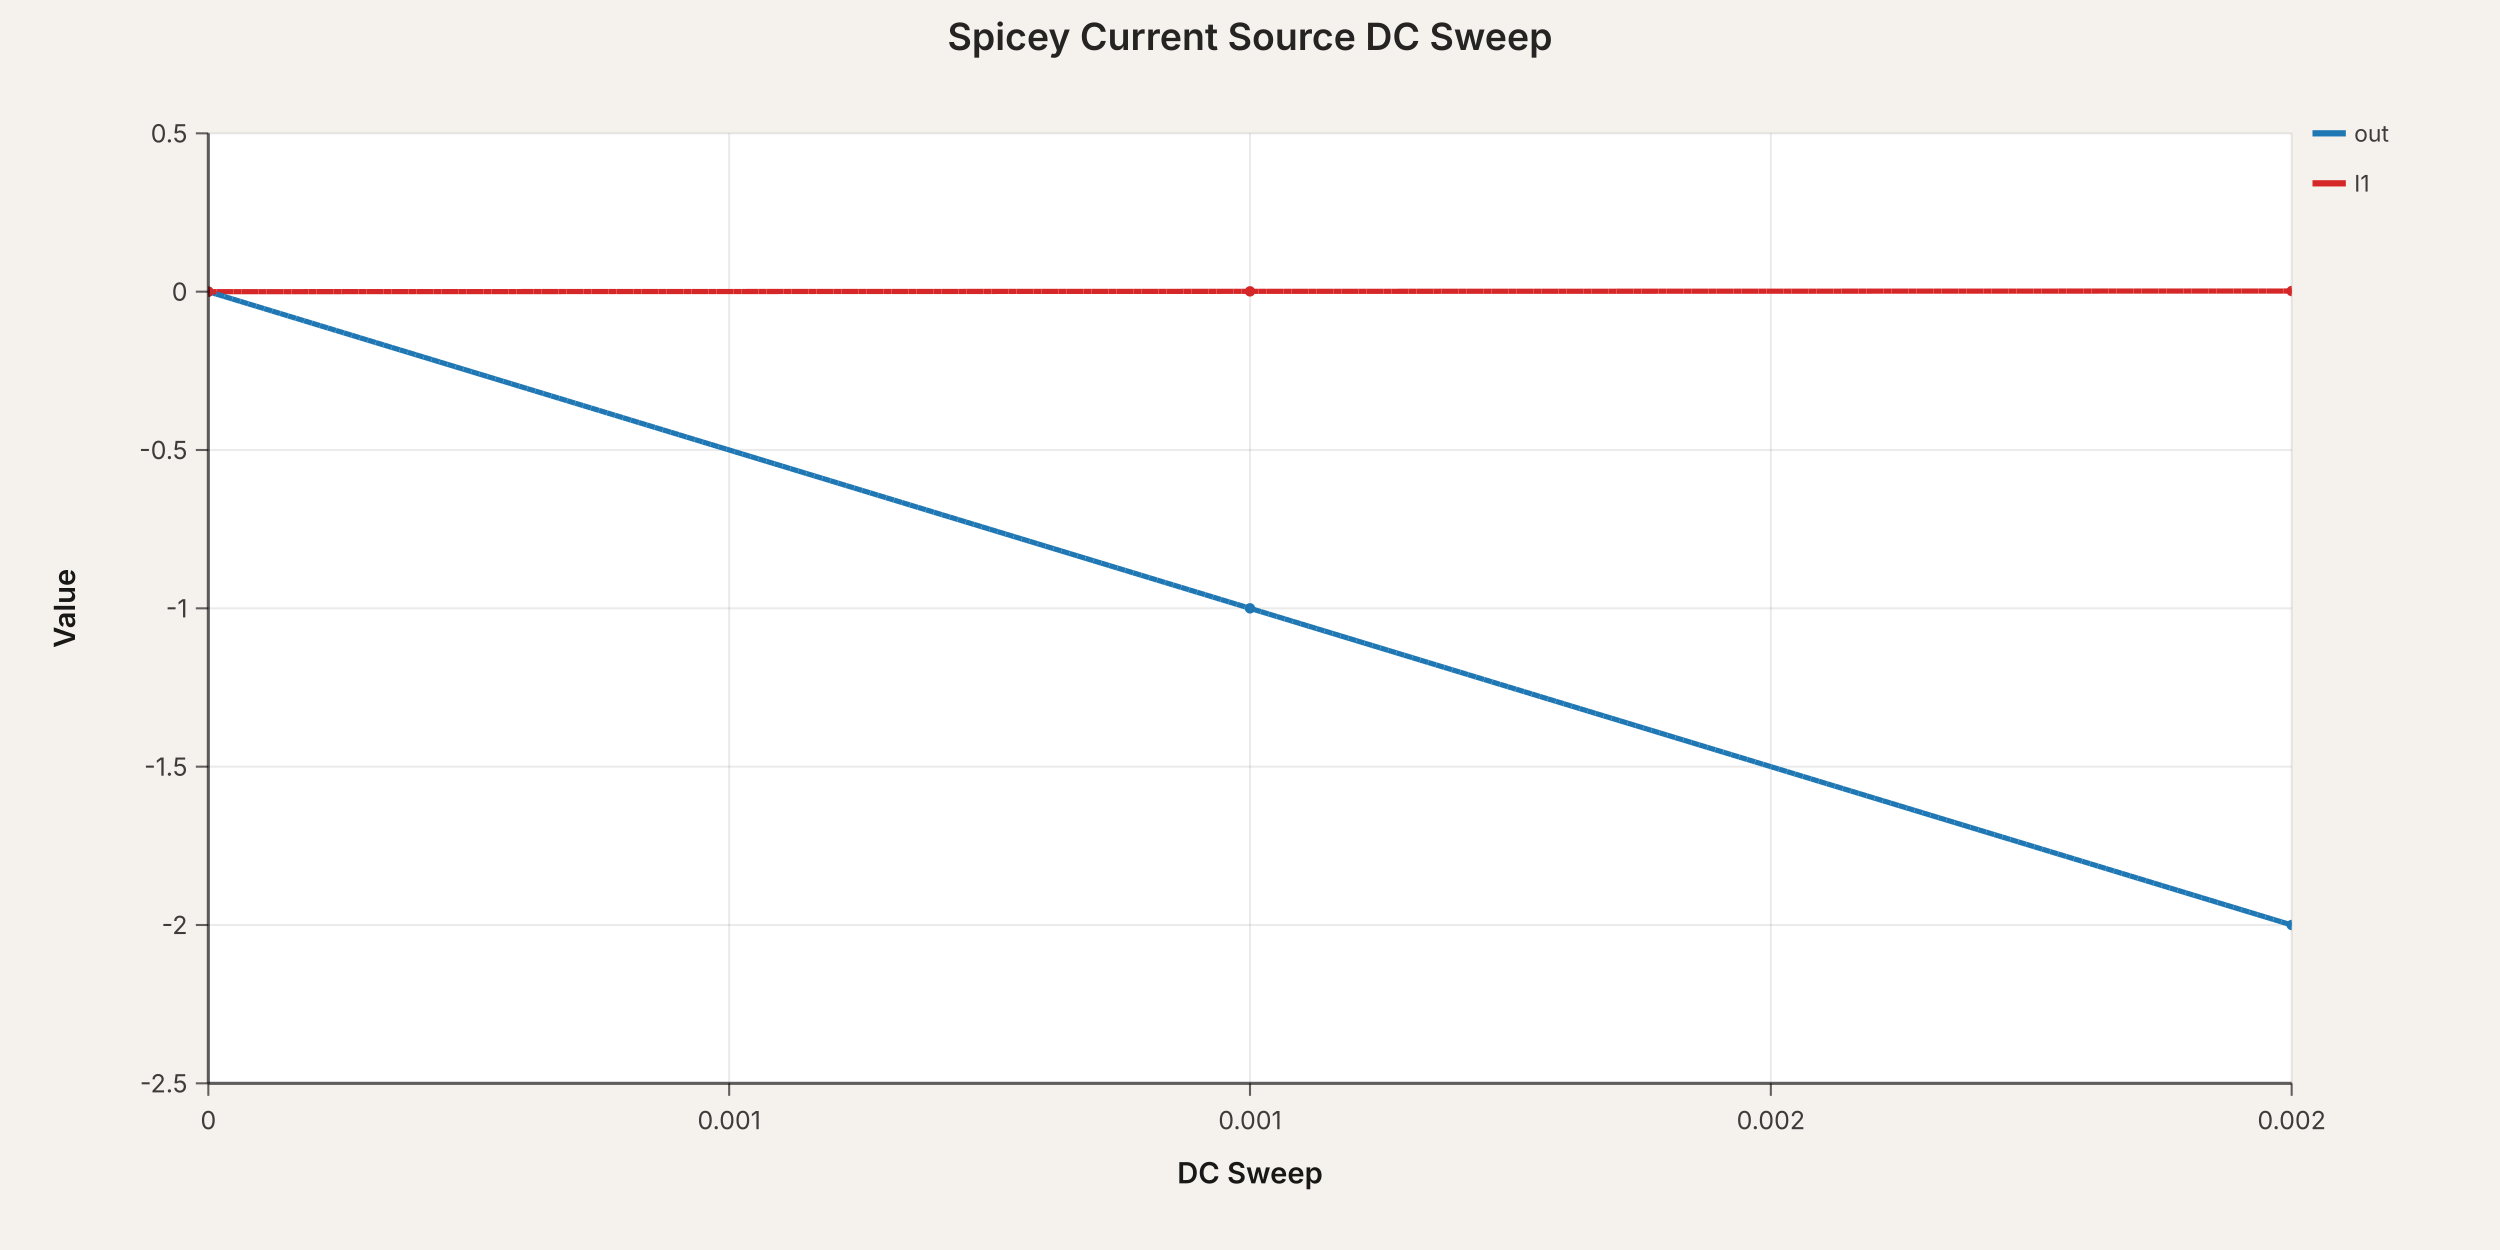
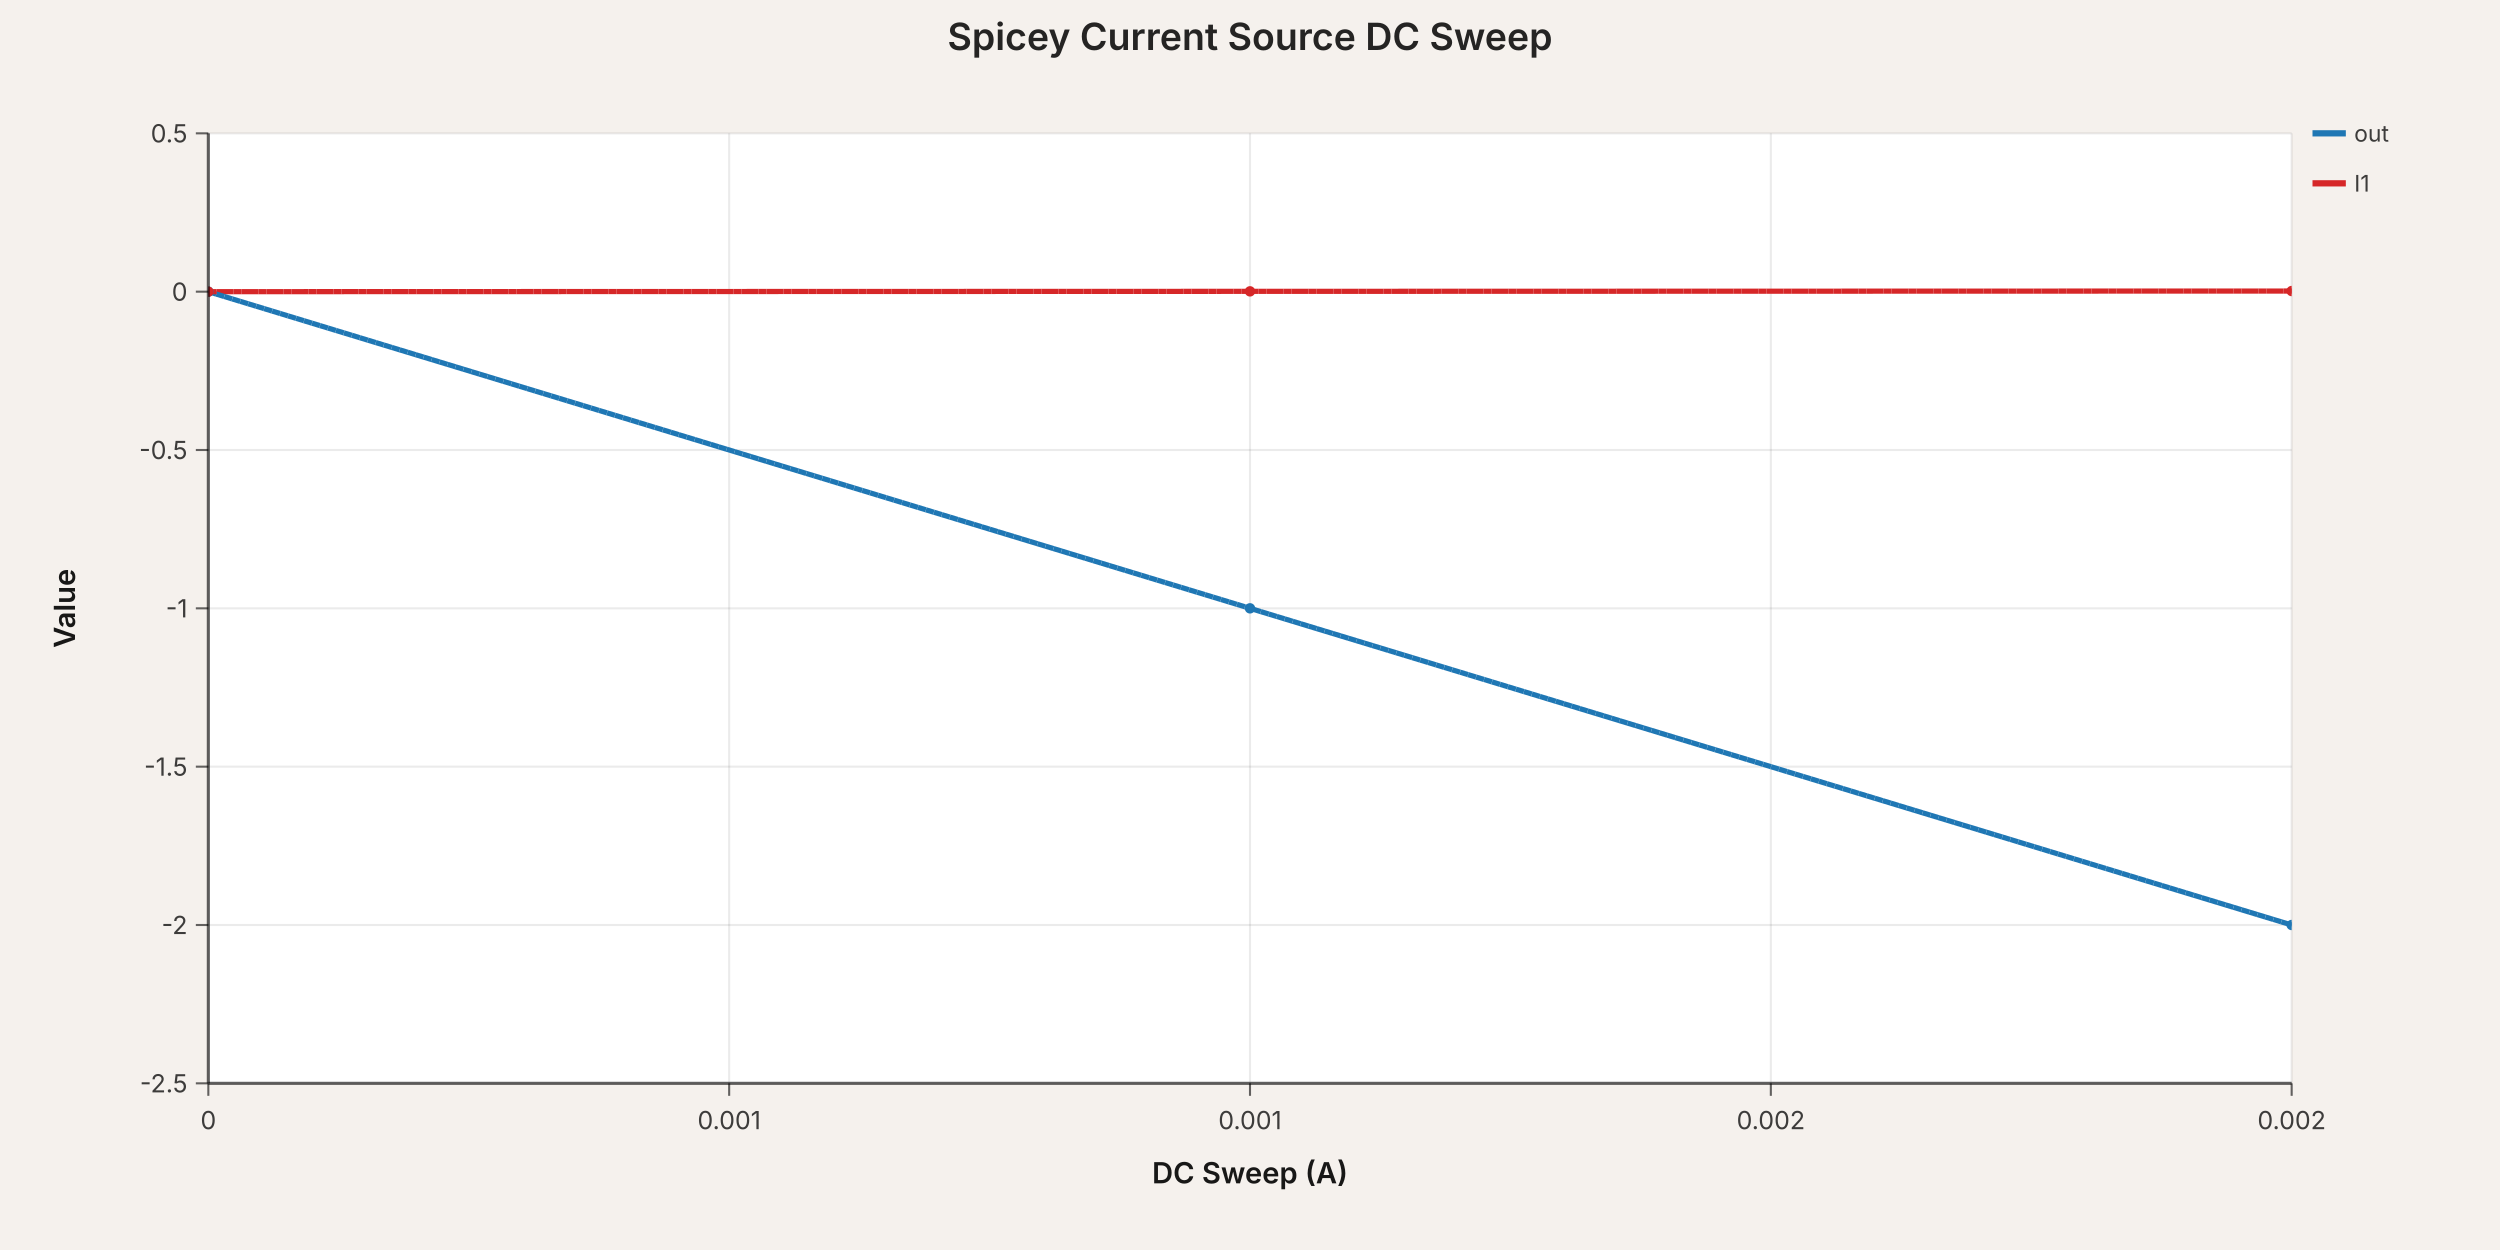
<svg xmlns="http://www.w3.org/2000/svg" width="1200" height="600" style="background-color: rgb(245, 241, 237)" viewBox="0 0 1200 600" data-simulation-experiment-id="simulation_experiment_0" data-simulation-experiment-name="Spicey Current Source DC Sweep">
  <style>
:root { color-scheme: light; }
svg { font-family: 'Inter', 'Helvetica Neue', Arial, sans-serif; }
.background { fill: rgb(245, 241, 237); }
.plot-background { fill: #ffffff; }
.grid-line { stroke: rgba(0, 0, 0, 0.08); stroke-width: 1; }
.axis { stroke: rgba(0, 0, 0, 0.6); stroke-width: 1.5; }
.axis-tick { stroke: rgba(0, 0, 0, 0.6); stroke-width: 1; }
.axis-label { fill: rgba(0, 0, 0, 0.75); font-size: 12px; }
.axis-title { fill: rgba(0, 0, 0, 0.9); font-size: 14px; font-weight: 600; }
.legend-label { fill: rgba(0, 0, 0, 0.75); font-size: 11px; }
.legend-line { stroke-width: 3; }
.scope-channel-card { fill: #ffffff; stroke: rgba(0, 0, 0, 0.22); stroke-width: 1; }
.scope-channel-header-text { fill: #ffffff; font-size: 14px; font-weight: 700; }
.scope-channel-detail { fill: rgba(0, 0, 0, 0.42); font-size: 14px; }
.simulation-line { fill: none; stroke-width: 2.5; }
.simulation-point { stroke-width: 0; }
.chart-title { fill: rgba(0, 0, 0, 0.85); font-size: 18px; font-weight: 600; }
</style>
  <rect class="background" x="0" y="0" width="1200" height="600" />
  <defs>
    <clipPath id="simulation-graph-simulation_experiment_0">
      <rect x="100" y="64" width="1000" height="456" />
    </clipPath>
  </defs>
  <rect class="plot-background" x="100" y="64" width="1000" height="456" />
  <g class="grid">
    <line class="grid-line grid-line-x" x1="100" y1="64" x2="100" y2="520" />
    <line class="grid-line grid-line-x" x1="350" y1="64" x2="350" y2="520" />
    <line class="grid-line grid-line-x" x1="600" y1="64" x2="600" y2="520" />
    <line class="grid-line grid-line-x" x1="850" y1="64" x2="850" y2="520" />
    <line class="grid-line grid-line-x" x1="1100" y1="64" x2="1100" y2="520" />
    <line class="grid-line grid-line-y" x1="100" y1="520" x2="1100" y2="520" />
    <line class="grid-line grid-line-y" x1="100" y1="444" x2="1100" y2="444" />
    <line class="grid-line grid-line-y" x1="100" y1="368" x2="1100" y2="368" />
    <line class="grid-line grid-line-y" x1="100" y1="292" x2="1100" y2="292" />
    <line class="grid-line grid-line-y" x1="100" y1="216" x2="1100" y2="216" />
    <line class="grid-line grid-line-y" x1="100" y1="140" x2="1100" y2="140" />
    <line class="grid-line grid-line-y" x1="100" y1="64" x2="1100" y2="64" />
  </g>
  <g class="data-series">
    <path class="simulation-line" d="M 100 140 L 600 292 L 1100 444" stroke="#1f77b4" clip-path="url(#simulation-graph-simulation_experiment_0)" data-simulation-transient-voltage-graph-id="simulation_dc_sweep_voltage_graph_simulation_voltage_probe_0_out" stroke-dasharray="4 8" stroke-dashoffset="0" />
    <path class="simulation-line" d="M 100 140 L 600 139.848 L 1100 139.696" stroke="#d62728" clip-path="url(#simulation-graph-simulation_experiment_0)" data-simulation-transient-current-graph-id="simulation_dc_sweep_current_graph_simulation_current_probe_1_I1" stroke-dasharray="4 8" stroke-dashoffset="4" />
    <path class="simulation-line" d="M 100 140 L 600 292 L 1100 444" stroke="#1f77b4" clip-path="url(#simulation-graph-simulation_experiment_0)" data-simulation-transient-voltage-graph-id="simulation_dc_sweep_voltage_graph_simulation_voltage_probe_0_out" stroke-dasharray="4 8" stroke-dashoffset="4" />
    <path class="simulation-line" d="M 100 140 L 600 139.848 L 1100 139.696" stroke="#d62728" clip-path="url(#simulation-graph-simulation_experiment_0)" data-simulation-transient-current-graph-id="simulation_dc_sweep_current_graph_simulation_current_probe_1_I1" stroke-dasharray="4 8" stroke-dashoffset="8" />
    <path class="simulation-line" d="M 100 140 L 600 292 L 1100 444" stroke="#1f77b4" clip-path="url(#simulation-graph-simulation_experiment_0)" data-simulation-transient-voltage-graph-id="simulation_dc_sweep_voltage_graph_simulation_voltage_probe_0_out" stroke-dasharray="4 8" stroke-dashoffset="8" />
    <path class="simulation-line" d="M 100 140 L 600 139.848 L 1100 139.696" stroke="#d62728" clip-path="url(#simulation-graph-simulation_experiment_0)" data-simulation-transient-current-graph-id="simulation_dc_sweep_current_graph_simulation_current_probe_1_I1" stroke-dasharray="4 8" stroke-dashoffset="0" />
    <circle class="simulation-point" cx="100" cy="140" r="2.5" fill="#1f77b4" clip-path="url(#simulation-graph-simulation_experiment_0)" />
    <circle class="simulation-point" cx="600" cy="292" r="2.5" fill="#1f77b4" clip-path="url(#simulation-graph-simulation_experiment_0)" />
    <circle class="simulation-point" cx="1100" cy="444" r="2.5" fill="#1f77b4" clip-path="url(#simulation-graph-simulation_experiment_0)" />
    <circle class="simulation-point" cx="100" cy="140" r="2.5" fill="#d62728" clip-path="url(#simulation-graph-simulation_experiment_0)" />
    <circle class="simulation-point" cx="600" cy="139.848" r="2.5" fill="#d62728" clip-path="url(#simulation-graph-simulation_experiment_0)" />
    <circle class="simulation-point" cx="1100" cy="139.696" r="2.5" fill="#d62728" clip-path="url(#simulation-graph-simulation_experiment_0)" />
  </g>
  <g class="axes">
    <line class="axis axis-x" x1="100" y1="520" x2="1100" y2="520" />
    <line class="axis axis-y" x1="100" y1="64" x2="100" y2="520" />
    <line class="axis-tick axis-tick-x" x1="100" y1="520" x2="100" y2="526" />
    <text class="axis-label axis-label-x" x="100" y="542" text-anchor="middle">0</text>
    <line class="axis-tick axis-tick-x" x1="350" y1="520" x2="350" y2="526" />
    <text class="axis-label axis-label-x" x="350" y="542" text-anchor="middle">0.001</text>
    <line class="axis-tick axis-tick-x" x1="600" y1="520" x2="600" y2="526" />
    <text class="axis-label axis-label-x" x="600" y="542" text-anchor="middle">0.001</text>
    <line class="axis-tick axis-tick-x" x1="850" y1="520" x2="850" y2="526" />
    <text class="axis-label axis-label-x" x="850" y="542" text-anchor="middle">0.002</text>
    <line class="axis-tick axis-tick-x" x1="1100" y1="520" x2="1100" y2="526" />
    <text class="axis-label axis-label-x" x="1100" y="542" text-anchor="middle">0.002</text>
    <line class="axis-tick axis-tick-y" x1="94" y1="520" x2="100" y2="520" />
    <text class="axis-label axis-label-y" x="90" y="520" text-anchor="end" dominant-baseline="middle">-2.5</text>
    <line class="axis-tick axis-tick-y" x1="94" y1="444" x2="100" y2="444" />
    <text class="axis-label axis-label-y" x="90" y="444" text-anchor="end" dominant-baseline="middle">-2</text>
    <line class="axis-tick axis-tick-y" x1="94" y1="368" x2="100" y2="368" />
    <text class="axis-label axis-label-y" x="90" y="368" text-anchor="end" dominant-baseline="middle">-1.5</text>
    <line class="axis-tick axis-tick-y" x1="94" y1="292" x2="100" y2="292" />
    <text class="axis-label axis-label-y" x="90" y="292" text-anchor="end" dominant-baseline="middle">-1</text>
    <line class="axis-tick axis-tick-y" x1="94" y1="216" x2="100" y2="216" />
    <text class="axis-label axis-label-y" x="90" y="216" text-anchor="end" dominant-baseline="middle">-0.5</text>
    <line class="axis-tick axis-tick-y" x1="94" y1="140" x2="100" y2="140" />
    <text class="axis-label axis-label-y" x="90" y="140" text-anchor="end" dominant-baseline="middle">0</text>
    <line class="axis-tick axis-tick-y" x1="94" y1="64" x2="100" y2="64" />
    <text class="axis-label axis-label-y" x="90" y="64" text-anchor="end" dominant-baseline="middle">0.5</text>
    <text class="axis-title axis-title-y" x="36" y="292" transform="rotate(-90 36 292)" text-anchor="middle">Value</text>
-     <text class="axis-title axis-title-x" x="600" y="568" text-anchor="middle">DC Sweep</text>
+     <text class="axis-title axis-title-x" x="600" y="568" text-anchor="middle">DC Sweep (A)</text>
  </g>
  <g class="legend">
    <g class="legend-item" transform="translate(1110 64)">
      <line class="legend-line" x1="0" y1="0" x2="16" y2="0" stroke="#1f77b4" />
      <text class="legend-label" x="20" y="0" dominant-baseline="middle">
        <tspan x="20" dy="0">out</tspan>
      </text>
    </g>
    <g class="legend-item" transform="translate(1110 88)">
      <line class="legend-line" x1="0" y1="0" x2="16" y2="0" stroke="#d62728" />
      <text class="legend-label" x="20" y="0" dominant-baseline="middle">
        <tspan x="20" dy="0">I1</tspan>
      </text>
    </g>
  </g>
  <text class="chart-title" x="600" y="24" text-anchor="middle">Spicey Current Source DC Sweep</text>
</svg>
